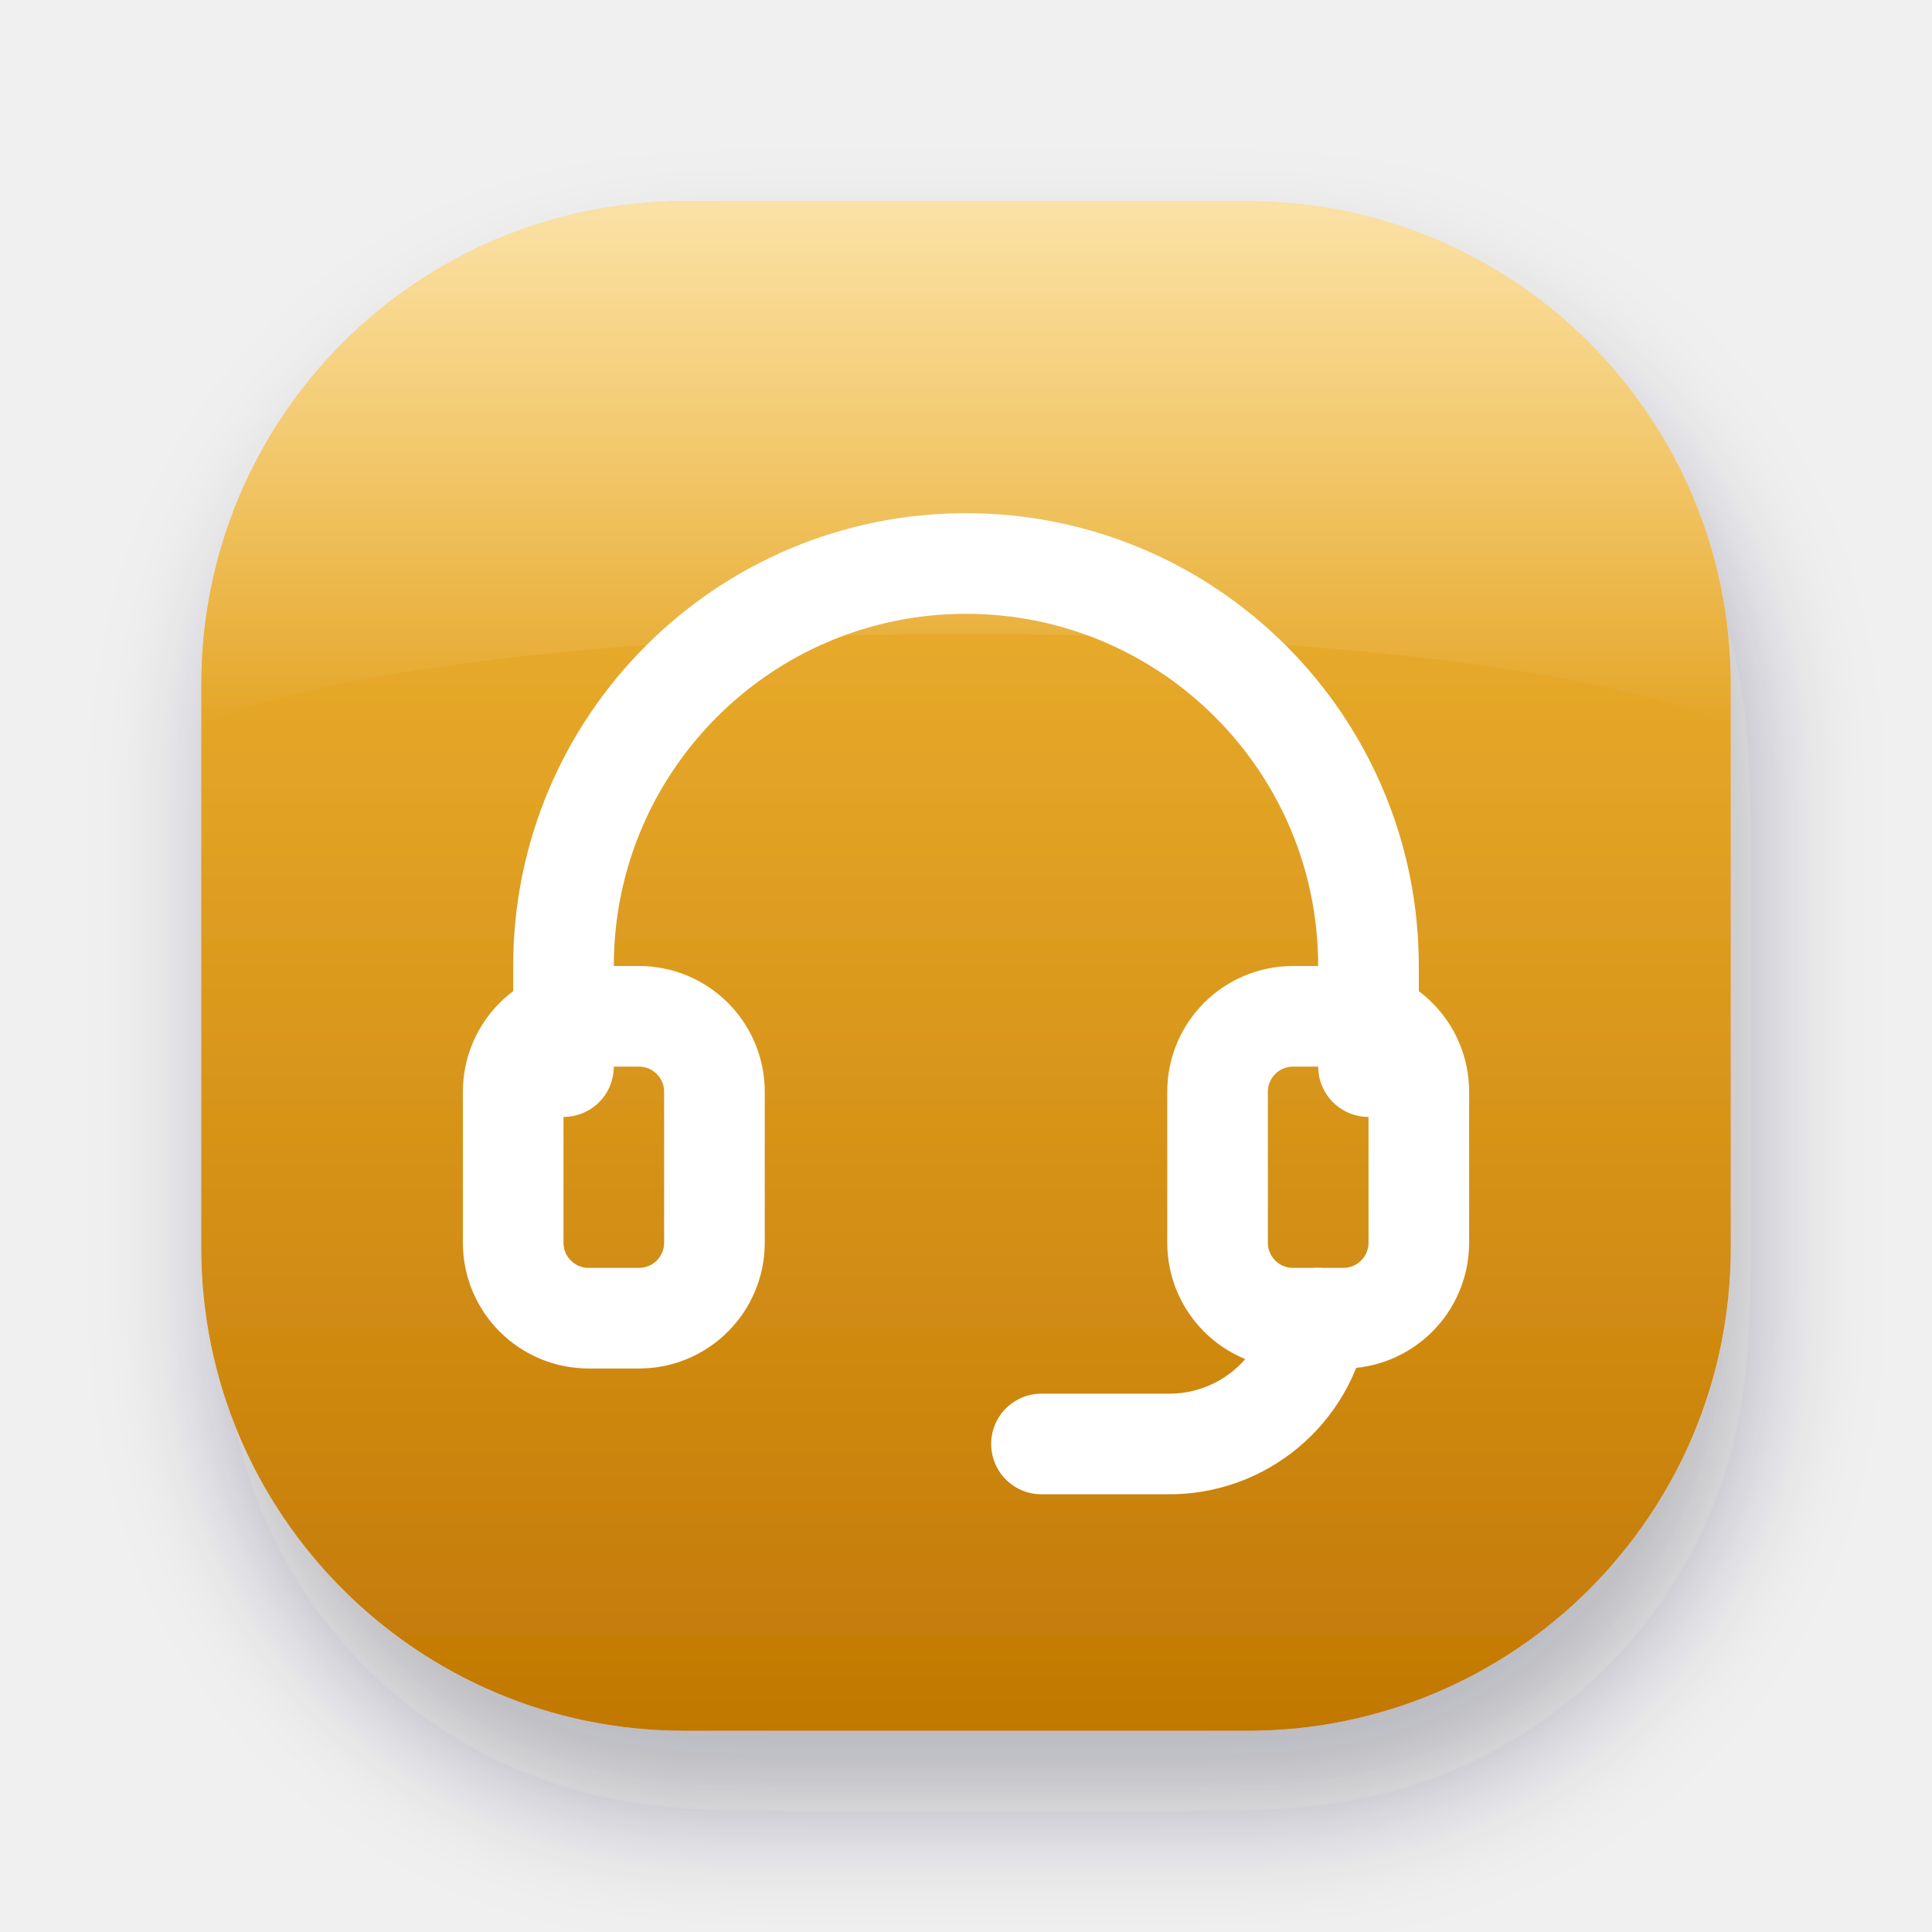
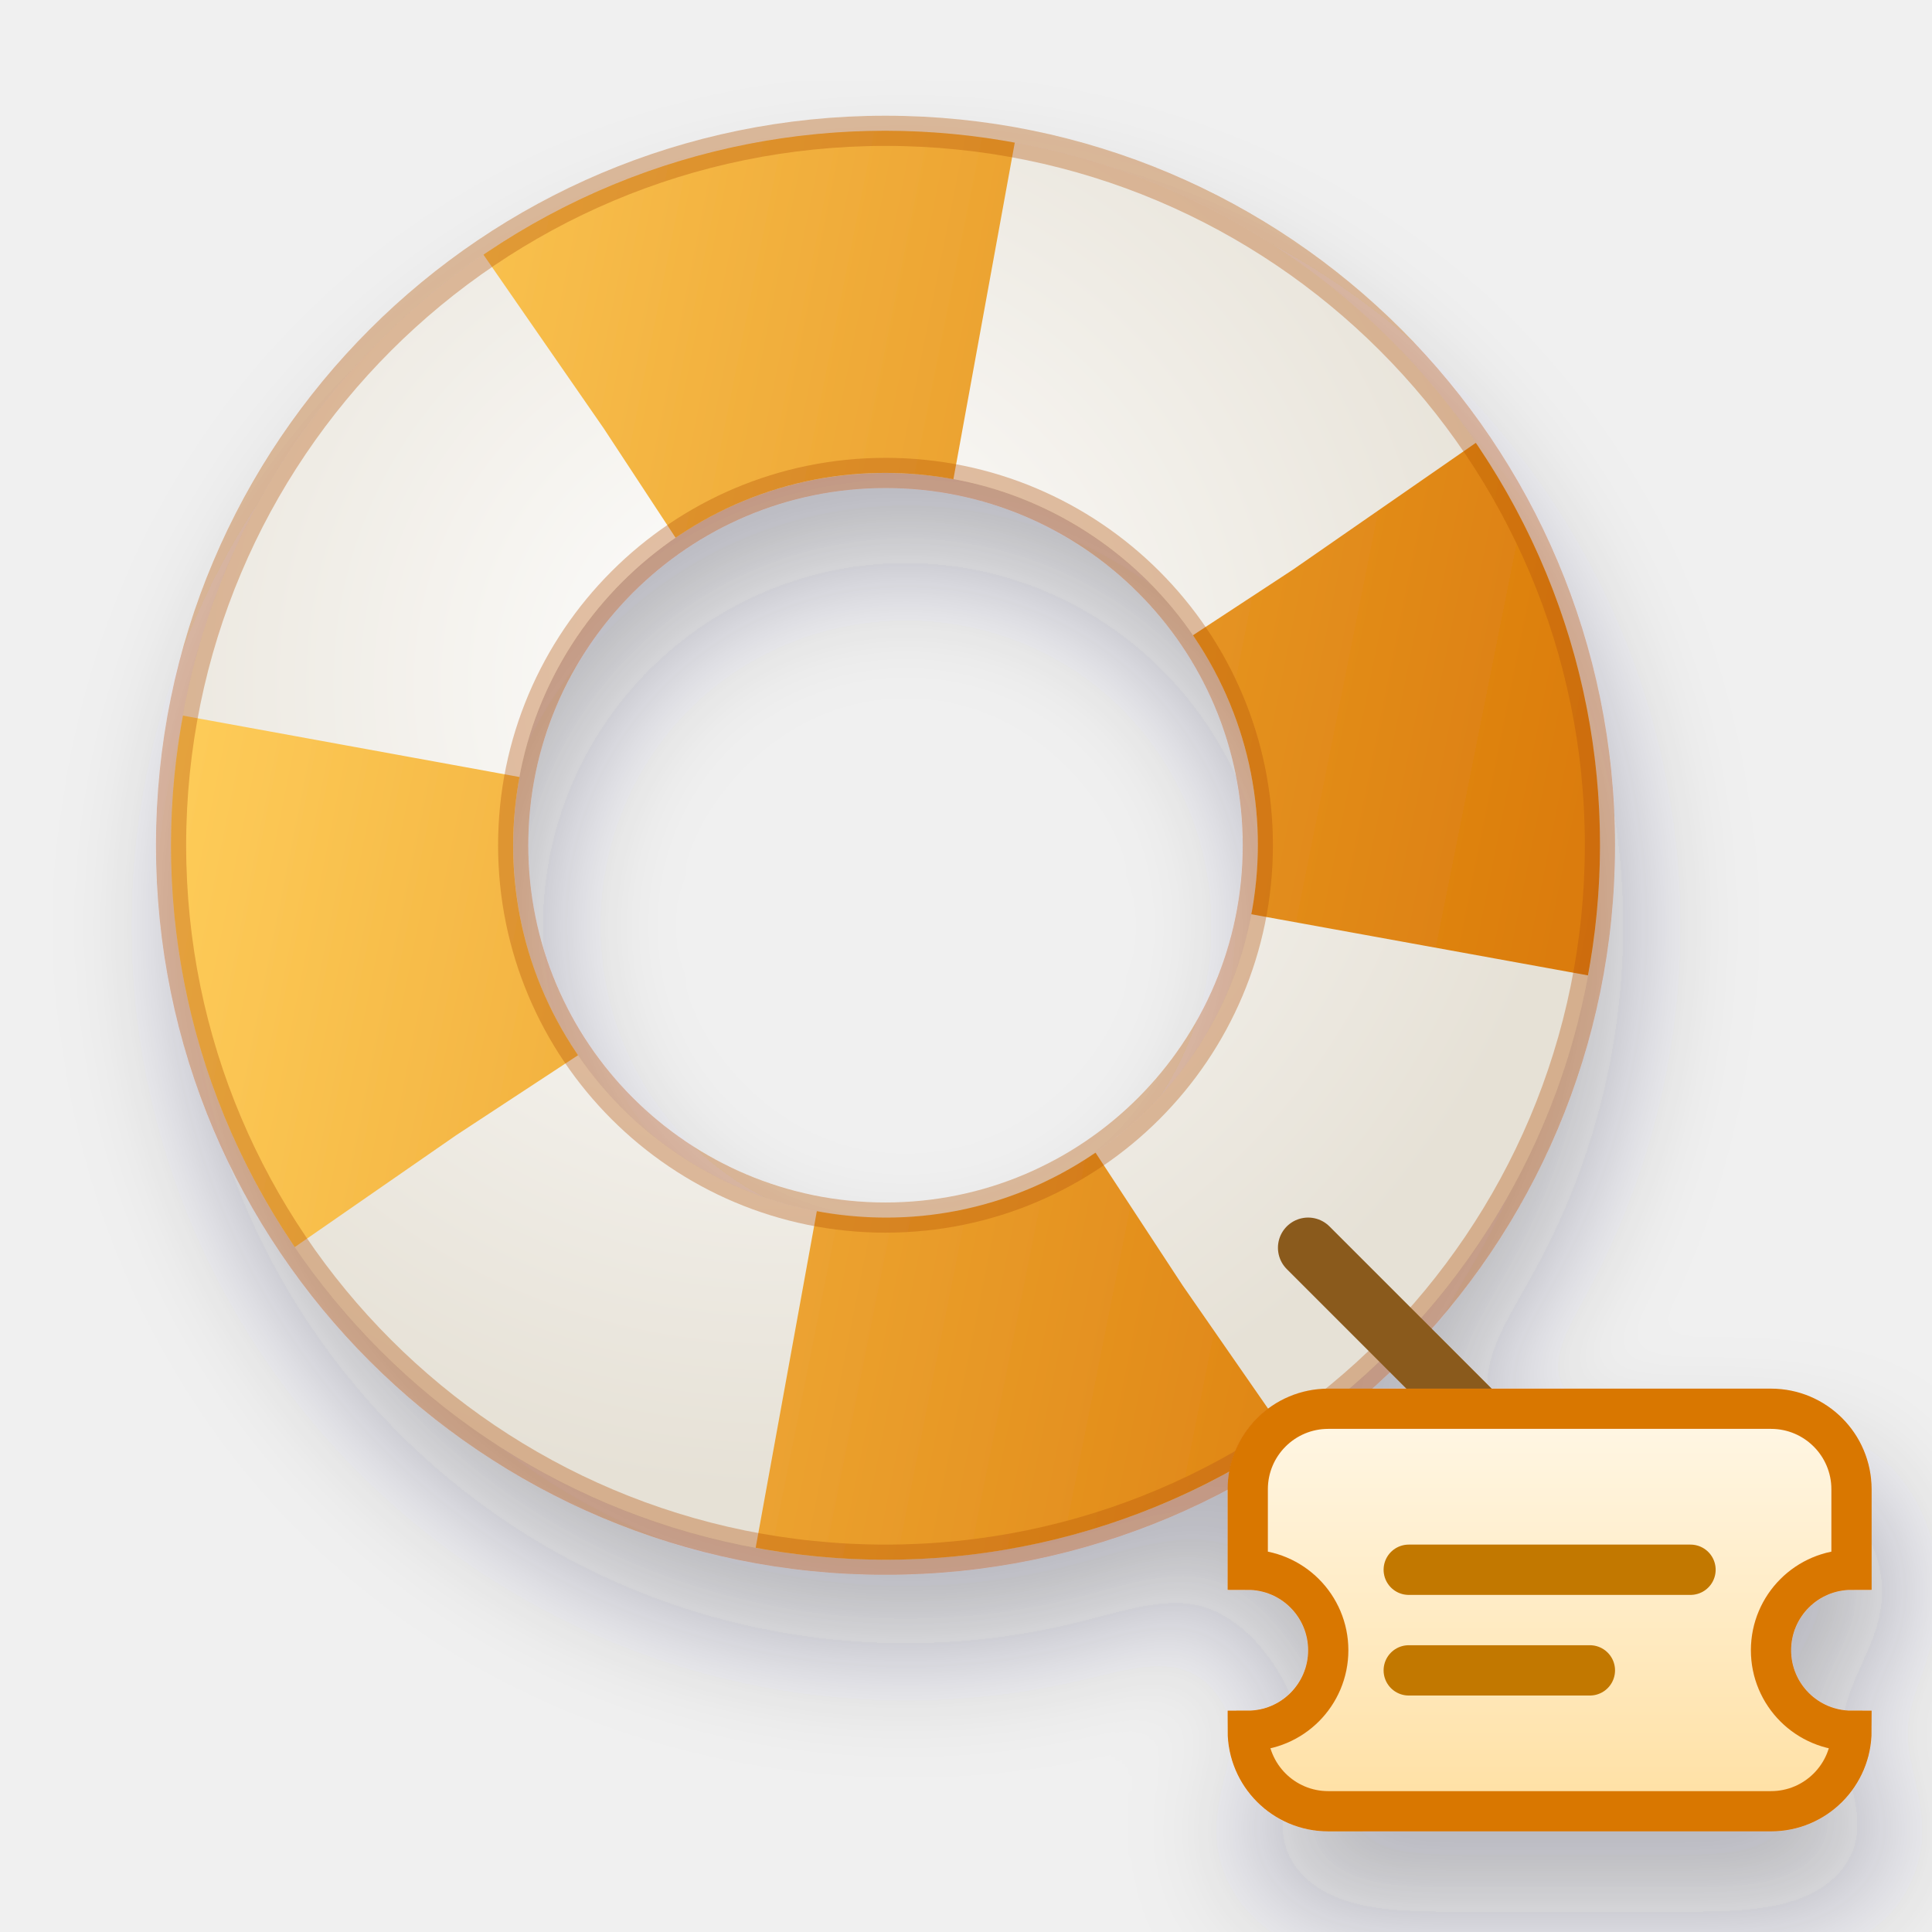
<svg xmlns="http://www.w3.org/2000/svg" viewBox="0 0 96 96">
  <defs>
-     <linearGradient id="body" x1="0" y1="0" x2="0" y2="1">
-       <stop stop-color="#f6bd3a" />
-       <stop offset="1" stop-color="#c27803" />
+     <radialGradient id="ring" cx=".4" cy=".35" r=".75">
+       <stop stop-color="#ffffff" />
+       <stop offset="1" stop-color="#e6e1d6" />
+     </radialGradient>
+     <linearGradient id="band" x1="0" y1="0" x2="1" y2="1">
+       <stop stop-color="#ffcf5c" />
+       <stop offset="1" stop-color="#d97706" />
    </linearGradient>
-     <linearGradient id="shine" x1="0" y1="0" x2="0" y2="1">
-       <stop stop-color="#ffffff" stop-opacity=".55" />
-       <stop offset="1" stop-color="#ffffff" stop-opacity="0" />
+     <linearGradient id="ticket" x1="0" y1="0" x2="0" y2="1">
+       <stop stop-color="#fff7e6" />
+       <stop offset="1" stop-color="#ffe0a3" />
    </linearGradient>
    <filter id="shadow" x="-20%" y="-20%" width="150%" height="160%">
      <feDropShadow dx="1" dy="4" stdDeviation="3" flood-color="#27213c" flood-opacity=".28" />
    </filter>
  </defs>
  <g filter="url(#shadow)">
-     <rect x="10" y="10" width="76" height="76" rx="24" fill="url(#body)" />
-     <path d="M34 10h28a24 24 0 0 1 24 24v2c-14-6-62-6-76 0v-2a24 24 0 0 1 24-24Z" fill="url(#shine)" />
-     <g transform="translate(18 18) scale(2.5)" stroke="#ffffff" stroke-width="2" fill="none" stroke-linecap="round" stroke-linejoin="round">
-       <path d="M4 14v-2a8 8 0 0 1 16 0v2" />
-       <rect x="3" y="13" width="4" height="6" rx="1.5" />
-       <rect x="17" y="13" width="4" height="6" rx="1.5" />
-       <path d="M19 19a3 3 0 0 1-3 2.5h-2.5" />
-     </g>
+     <circle cx="44" cy="42" r="27" fill="none" stroke="url(#ring)" stroke-width="17" />
+     <circle cx="44" cy="42" r="27" fill="none" stroke="url(#band)" stroke-width="17" stroke-dasharray="21 21.4" transform="rotate(-34 44 42)" />
+     <circle cx="44" cy="42" r="35.5" fill="none" stroke="#b45309" stroke-opacity=".35" stroke-width="1.5" />
+     <circle cx="44" cy="42" r="18.5" fill="none" stroke="#b45309" stroke-opacity=".35" stroke-width="1.5" />
+     <path d="M65 62l9 9" stroke="#8a5a1f" stroke-width="3" stroke-linecap="round" />
+     <path d="M66 70h22a4 4 0 0 1 4 4v4a4 4 0 0 0 0 8v0a4 4 0 0 1-4 4H66a4 4 0 0 1-4-4v0a4 4 0 0 0 0-8v-4a4 4 0 0 1 4-4Z" fill="url(#ticket)" stroke="#d97706" stroke-width="2" />
+     <path d="M70 78h14M70 83h9" stroke="#c27803" stroke-width="2.5" stroke-linecap="round" />
  </g>
</svg>
